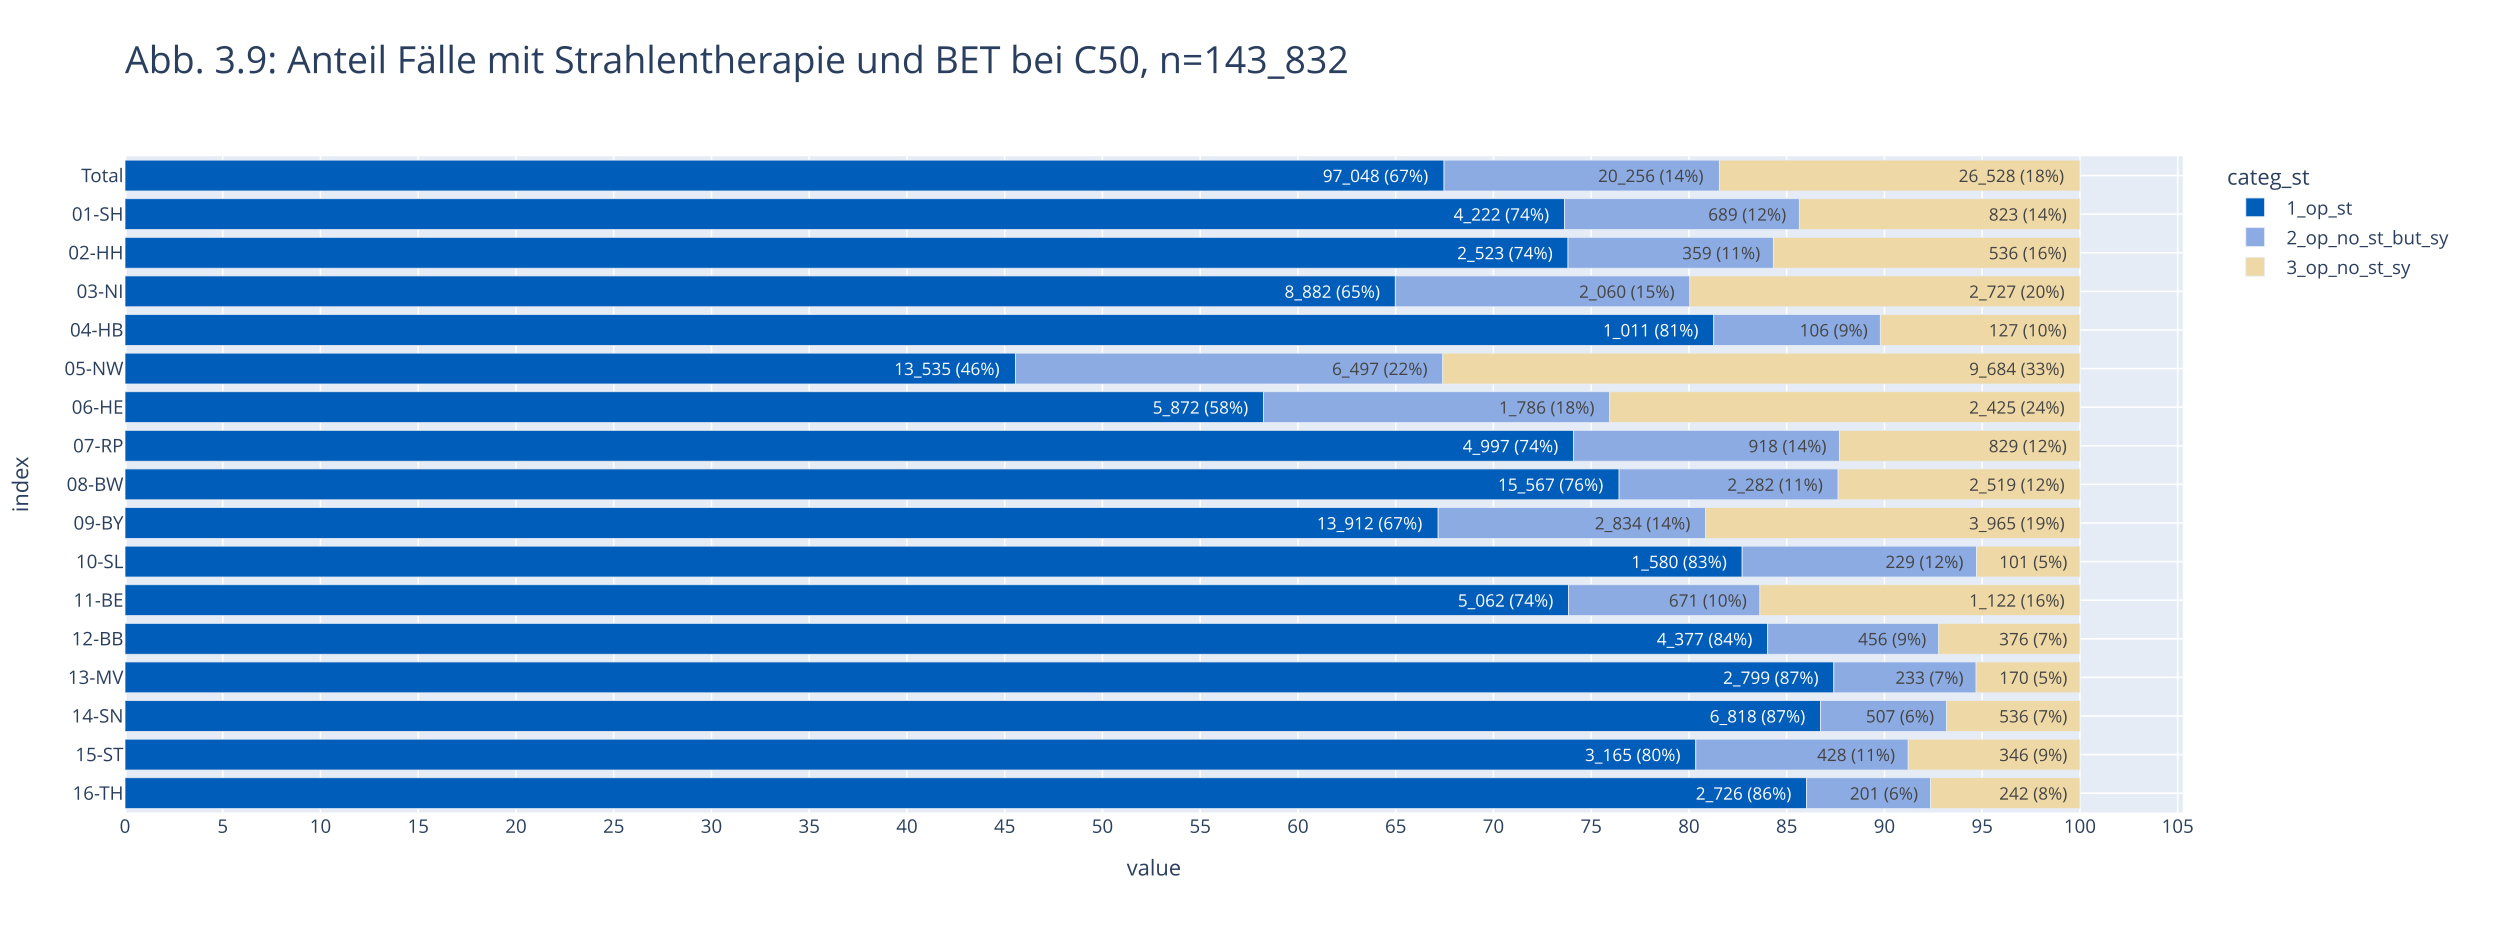
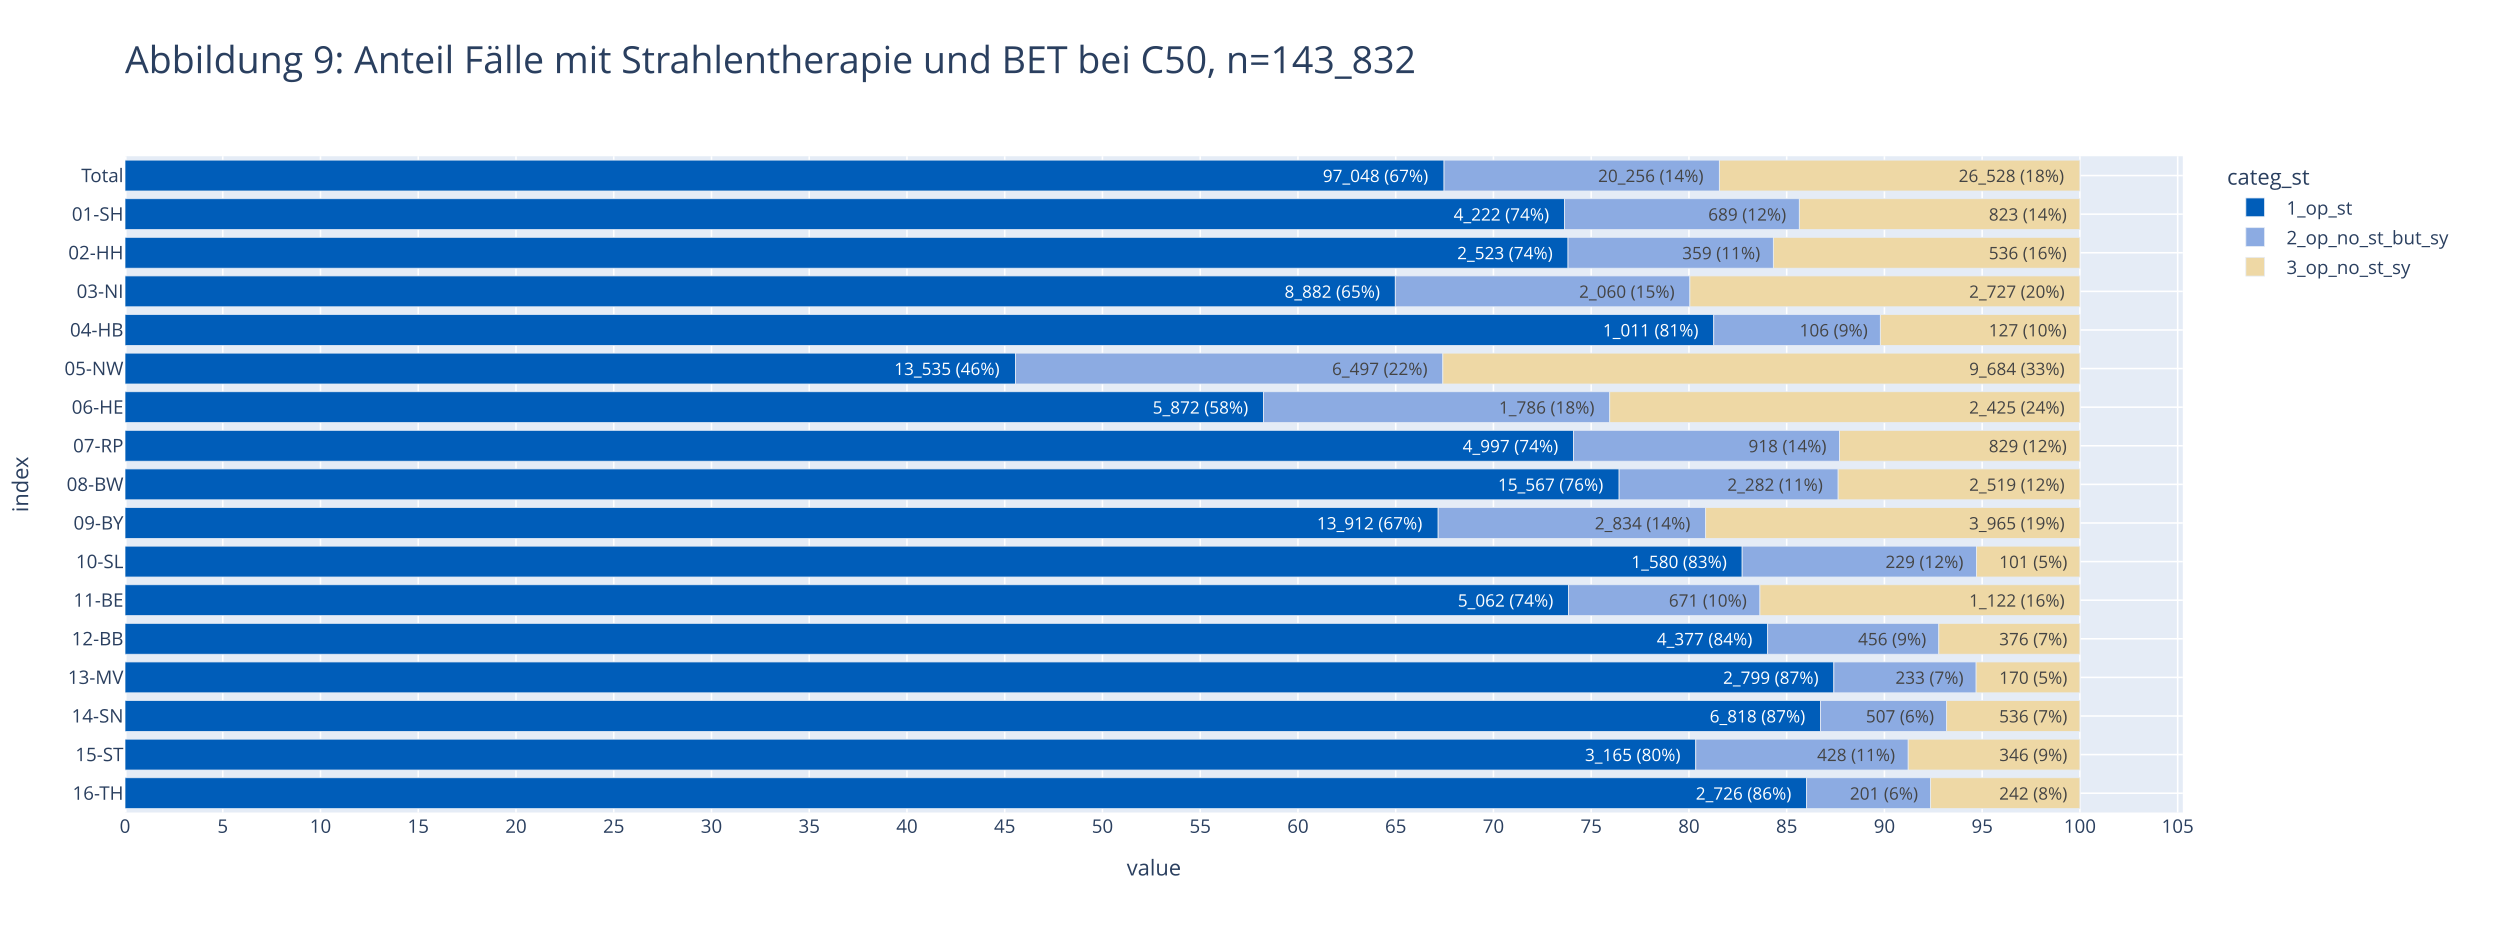
<svg xmlns="http://www.w3.org/2000/svg" class="main-svg" width="1600" height="600" style="" viewBox="0 0 1600 600">
  <rect x="0" y="0" width="1600" height="600" style="fill: rgb(255, 255, 255); fill-opacity: 1;" />
-   <defs id="defs-c62d1b">
+   <defs id="defs-3f557f">
    <g class="clips">
-       <clipPath id="clipc62d1bxyplot" class="plotclip">
+       <clipPath id="clip3f557fxyplot" class="plotclip">
        <rect width="1317" height="420" />
      </clipPath>
-       <clipPath class="axesclip" id="clipc62d1bx">
+       <clipPath class="axesclip" id="clip3f557fx">
        <rect x="80" y="0" width="1317" height="600" />
      </clipPath>
-       <clipPath class="axesclip" id="clipc62d1by">
+       <clipPath class="axesclip" id="clip3f557fy">
        <rect x="0" y="100" width="1600" height="420" />
      </clipPath>
-       <clipPath class="axesclip" id="clipc62d1bxy">
+       <clipPath class="axesclip" id="clip3f557fxy">
        <rect x="80" y="100" width="1317" height="420" />
      </clipPath>
    </g>
    <g class="gradients" />
    <g class="patterns" />
  </defs>
  <g class="bglayer">
    <rect class="bg" x="80" y="100" width="1317" height="420" style="fill: rgb(229, 236, 246); fill-opacity: 1; stroke-width: 0;" />
  </g>
  <g class="layer-below">
    <g class="imagelayer" />
    <g class="shapelayer" />
  </g>
  <g class="cartesianlayer">
    <g class="subplot xy">
      <g class="layer-subplot">
        <g class="shapelayer" />
        <g class="imagelayer" />
      </g>
      <g class="minor-gridlayer">
        <g class="x" />
        <g class="y" />
      </g>
      <g class="gridlayer">
        <g class="x">
          <path class="xgrid crisp" transform="translate(142.56,0)" d="M0,100v420" style="stroke: rgb(255, 255, 255); stroke-opacity: 1; stroke-width: 1px;" />
          <path class="xgrid crisp" transform="translate(205.11,0)" d="M0,100v420" style="stroke: rgb(255, 255, 255); stroke-opacity: 1; stroke-width: 1px;" />
          <path class="xgrid crisp" transform="translate(267.67,0)" d="M0,100v420" style="stroke: rgb(255, 255, 255); stroke-opacity: 1; stroke-width: 1px;" />
          <path class="xgrid crisp" transform="translate(330.23,0)" d="M0,100v420" style="stroke: rgb(255, 255, 255); stroke-opacity: 1; stroke-width: 1px;" />
          <path class="xgrid crisp" transform="translate(392.79,0)" d="M0,100v420" style="stroke: rgb(255, 255, 255); stroke-opacity: 1; stroke-width: 1px;" />
          <path class="xgrid crisp" transform="translate(455.34,0)" d="M0,100v420" style="stroke: rgb(255, 255, 255); stroke-opacity: 1; stroke-width: 1px;" />
          <path class="xgrid crisp" transform="translate(517.9,0)" d="M0,100v420" style="stroke: rgb(255, 255, 255); stroke-opacity: 1; stroke-width: 1px;" />
          <path class="xgrid crisp" transform="translate(580.46,0)" d="M0,100v420" style="stroke: rgb(255, 255, 255); stroke-opacity: 1; stroke-width: 1px;" />
          <path class="xgrid crisp" transform="translate(643.02,0)" d="M0,100v420" style="stroke: rgb(255, 255, 255); stroke-opacity: 1; stroke-width: 1px;" />
          <path class="xgrid crisp" transform="translate(705.57,0)" d="M0,100v420" style="stroke: rgb(255, 255, 255); stroke-opacity: 1; stroke-width: 1px;" />
          <path class="xgrid crisp" transform="translate(768.13,0)" d="M0,100v420" style="stroke: rgb(255, 255, 255); stroke-opacity: 1; stroke-width: 1px;" />
          <path class="xgrid crisp" transform="translate(830.69,0)" d="M0,100v420" style="stroke: rgb(255, 255, 255); stroke-opacity: 1; stroke-width: 1px;" />
          <path class="xgrid crisp" transform="translate(893.25,0)" d="M0,100v420" style="stroke: rgb(255, 255, 255); stroke-opacity: 1; stroke-width: 1px;" />
          <path class="xgrid crisp" transform="translate(955.8,0)" d="M0,100v420" style="stroke: rgb(255, 255, 255); stroke-opacity: 1; stroke-width: 1px;" />
          <path class="xgrid crisp" transform="translate(1018.36,0)" d="M0,100v420" style="stroke: rgb(255, 255, 255); stroke-opacity: 1; stroke-width: 1px;" />
          <path class="xgrid crisp" transform="translate(1080.92,0)" d="M0,100v420" style="stroke: rgb(255, 255, 255); stroke-opacity: 1; stroke-width: 1px;" />
          <path class="xgrid crisp" transform="translate(1143.48,0)" d="M0,100v420" style="stroke: rgb(255, 255, 255); stroke-opacity: 1; stroke-width: 1px;" />
          <path class="xgrid crisp" transform="translate(1206.03,0)" d="M0,100v420" style="stroke: rgb(255, 255, 255); stroke-opacity: 1; stroke-width: 1px;" />
          <path class="xgrid crisp" transform="translate(1268.59,0)" d="M0,100v420" style="stroke: rgb(255, 255, 255); stroke-opacity: 1; stroke-width: 1px;" />
          <path class="xgrid crisp" transform="translate(1331.15,0)" d="M0,100v420" style="stroke: rgb(255, 255, 255); stroke-opacity: 1; stroke-width: 1px;" />
          <path class="xgrid crisp" transform="translate(1393.71,0)" d="M0,100v420" style="stroke: rgb(255, 255, 255); stroke-opacity: 1; stroke-width: 1px;" />
        </g>
        <g class="y">
          <path class="ygrid crisp" transform="translate(0,507.65)" d="M80,0h1317" style="stroke: rgb(255, 255, 255); stroke-opacity: 1; stroke-width: 1px;" />
          <path class="ygrid crisp" transform="translate(0,482.94)" d="M80,0h1317" style="stroke: rgb(255, 255, 255); stroke-opacity: 1; stroke-width: 1px;" />
          <path class="ygrid crisp" transform="translate(0,458.24)" d="M80,0h1317" style="stroke: rgb(255, 255, 255); stroke-opacity: 1; stroke-width: 1px;" />
          <path class="ygrid crisp" transform="translate(0,433.53)" d="M80,0h1317" style="stroke: rgb(255, 255, 255); stroke-opacity: 1; stroke-width: 1px;" />
          <path class="ygrid crisp" transform="translate(0,408.82)" d="M80,0h1317" style="stroke: rgb(255, 255, 255); stroke-opacity: 1; stroke-width: 1px;" />
          <path class="ygrid crisp" transform="translate(0,384.12)" d="M80,0h1317" style="stroke: rgb(255, 255, 255); stroke-opacity: 1; stroke-width: 1px;" />
          <path class="ygrid crisp" transform="translate(0,359.41)" d="M80,0h1317" style="stroke: rgb(255, 255, 255); stroke-opacity: 1; stroke-width: 1px;" />
          <path class="ygrid crisp" transform="translate(0,334.71)" d="M80,0h1317" style="stroke: rgb(255, 255, 255); stroke-opacity: 1; stroke-width: 1px;" />
          <path class="ygrid crisp" transform="translate(0,310)" d="M80,0h1317" style="stroke: rgb(255, 255, 255); stroke-opacity: 1; stroke-width: 1px;" />
          <path class="ygrid crisp" transform="translate(0,285.29)" d="M80,0h1317" style="stroke: rgb(255, 255, 255); stroke-opacity: 1; stroke-width: 1px;" />
          <path class="ygrid crisp" transform="translate(0,260.59)" d="M80,0h1317" style="stroke: rgb(255, 255, 255); stroke-opacity: 1; stroke-width: 1px;" />
          <path class="ygrid crisp" transform="translate(0,235.88)" d="M80,0h1317" style="stroke: rgb(255, 255, 255); stroke-opacity: 1; stroke-width: 1px;" />
          <path class="ygrid crisp" transform="translate(0,211.18)" d="M80,0h1317" style="stroke: rgb(255, 255, 255); stroke-opacity: 1; stroke-width: 1px;" />
          <path class="ygrid crisp" transform="translate(0,186.47)" d="M80,0h1317" style="stroke: rgb(255, 255, 255); stroke-opacity: 1; stroke-width: 1px;" />
          <path class="ygrid crisp" transform="translate(0,161.76)" d="M80,0h1317" style="stroke: rgb(255, 255, 255); stroke-opacity: 1; stroke-width: 1px;" />
          <path class="ygrid crisp" transform="translate(0,137.06)" d="M80,0h1317" style="stroke: rgb(255, 255, 255); stroke-opacity: 1; stroke-width: 1px;" />
          <path class="ygrid crisp" transform="translate(0,112.35)" d="M80,0h1317" style="stroke: rgb(255, 255, 255); stroke-opacity: 1; stroke-width: 1px;" />
        </g>
      </g>
      <g class="zerolinelayer">
        <path class="xzl zl crisp" transform="translate(80,0)" d="M0,100v420" style="stroke: rgb(255, 255, 255); stroke-opacity: 1; stroke-width: 2px;" />
      </g>
      <g class="layer-between">
        <g class="shapelayer" />
        <g class="imagelayer" />
      </g>
      <path class="xlines-below" />
      <path class="ylines-below" />
      <g class="overlines-below" />
      <g class="xaxislayer-below" />
      <g class="yaxislayer-below" />
      <g class="overaxes-below" />
      <g class="overplot">
-         <g class="xy" transform="translate(80,100)" clip-path="url(#clipc62d1bxyplot)">
+         <g class="xy" transform="translate(80,100)" clip-path="url(#clip3f557fxyplot)">
          <g class="barlayer mlayer">
            <g class="trace bars" style="opacity: 1;">
              <g class="points">
                <g class="point">
                  <path d="M0,22.24V2.47H844.19V22.24Z" style="vector-effect: none; opacity: 1; stroke-width: 0.5px; fill: rgb(0, 93, 185); fill-opacity: 1; stroke: rgb(229, 236, 246); stroke-opacity: 1;" />
                  <text class="bartext bartext-inside" text-anchor="middle" data-notex="1" x="0" y="0" style="font-family: 'Open Sans', verdana, arial, sans-serif; font-size: 12px; fill: rgb(255, 255, 255); fill-opacity: 1; white-space: pre;" transform="translate(800.3103,16.486)scale(0.918)">97_048 (67%)</text>
                </g>
                <g class="point">
                  <path d="M0,46.94V27.18H921.23V46.94Z" style="vector-effect: none; opacity: 1; stroke-width: 0.5px; fill: rgb(0, 93, 185); fill-opacity: 1; stroke: rgb(229, 236, 246); stroke-opacity: 1;" />
                  <text class="bartext bartext-inside" text-anchor="middle" data-notex="1" x="0" y="0" style="font-family: 'Open Sans', verdana, arial, sans-serif; font-size: 12px; fill: rgb(255, 255, 255); fill-opacity: 1; white-space: pre;" transform="translate(880.8773,41.188)scale(0.9173333)">4_222 (74%)</text>
                </g>
                <g class="point">
                  <path d="M0,71.65V51.88H923.54V71.65Z" style="vector-effect: none; opacity: 1; stroke-width: 0.5px; fill: rgb(0, 93, 185); fill-opacity: 1; stroke: rgb(229, 236, 246); stroke-opacity: 1;" />
                  <text class="bartext bartext-inside" text-anchor="middle" data-notex="1" x="0" y="0" style="font-family: 'Open Sans', verdana, arial, sans-serif; font-size: 12px; fill: rgb(255, 255, 255); fill-opacity: 1; white-space: pre;" transform="translate(883.1602,65.896)scale(0.918)">2_523 (74%)</text>
                </g>
                <g class="point">
                  <path d="M0,96.35V76.59H812.99V96.35Z" style="vector-effect: none; opacity: 1; stroke-width: 0.5px; fill: rgb(0, 93, 185); fill-opacity: 1; stroke: rgb(229, 236, 246); stroke-opacity: 1;" />
                  <text class="bartext bartext-inside" text-anchor="middle" data-notex="1" x="0" y="0" style="font-family: 'Open Sans', verdana, arial, sans-serif; font-size: 12px; fill: rgb(255, 255, 255); fill-opacity: 1; white-space: pre;" transform="translate(772.6373,90.598)scale(0.9173333)">8_882 (65%)</text>
                </g>
                <g class="point">
                  <path d="M0,121.06V101.29H1016.81V121.06Z" style="vector-effect: none; opacity: 1; stroke-width: 0.5px; fill: rgb(0, 93, 185); fill-opacity: 1; stroke: rgb(229, 236, 246); stroke-opacity: 1;" />
                  <text class="bartext bartext-inside" text-anchor="middle" data-notex="1" x="0" y="0" style="font-family: 'Open Sans', verdana, arial, sans-serif; font-size: 12px; fill: rgb(255, 255, 255); fill-opacity: 1; white-space: pre;" transform="translate(976.4302,115.306)scale(0.918)">1_011 (81%)</text>
                </g>
                <g class="point">
                  <path d="M0,145.76V126H569.87V145.76Z" style="vector-effect: none; opacity: 1; stroke-width: 0.5px; fill: rgb(0, 93, 185); fill-opacity: 1; stroke: rgb(229, 236, 246); stroke-opacity: 1;" />
                  <text class="bartext bartext-inside" text-anchor="middle" data-notex="1" x="0" y="0" style="font-family: 'Open Sans', verdana, arial, sans-serif; font-size: 12px; fill: rgb(255, 255, 255); fill-opacity: 1; white-space: pre;" transform="translate(526.02,140.008)scale(0.9173333)">13_535 (46%)</text>
                </g>
                <g class="point">
                  <path d="M0,170.47V150.71H728.63V170.47Z" style="vector-effect: none; opacity: 1; stroke-width: 0.5px; fill: rgb(0, 93, 185); fill-opacity: 1; stroke: rgb(229, 236, 246); stroke-opacity: 1;" />
                  <text class="bartext bartext-inside" text-anchor="middle" data-notex="1" x="0" y="0" style="font-family: 'Open Sans', verdana, arial, sans-serif; font-size: 12px; fill: rgb(255, 255, 255); fill-opacity: 1; white-space: pre;" transform="translate(688.2773,164.718)scale(0.9173333)">5_872 (58%)</text>
                </g>
                <g class="point">
                  <path d="M0,195.18V175.41H927.05V195.18Z" style="vector-effect: none; opacity: 1; stroke-width: 0.5px; fill: rgb(0, 93, 185); fill-opacity: 1; stroke: rgb(229, 236, 246); stroke-opacity: 1;" />
                  <text class="bartext bartext-inside" text-anchor="middle" data-notex="1" x="0" y="0" style="font-family: 'Open Sans', verdana, arial, sans-serif; font-size: 12px; fill: rgb(255, 255, 255); fill-opacity: 1; white-space: pre;" transform="translate(886.6702,189.426)scale(0.918)">4_997 (74%)</text>
                </g>
                <g class="point">
                  <path d="M0,219.88V200.12H956.24V219.88Z" style="vector-effect: none; opacity: 1; stroke-width: 0.5px; fill: rgb(0, 93, 185); fill-opacity: 1; stroke: rgb(229, 236, 246); stroke-opacity: 1;" />
                  <text class="bartext bartext-inside" text-anchor="middle" data-notex="1" x="0" y="0" style="font-family: 'Open Sans', verdana, arial, sans-serif; font-size: 12px; fill: rgb(255, 255, 255); fill-opacity: 1; white-space: pre;" transform="translate(912.39,214.128)scale(0.9173333)">15_567 (76%)</text>
                </g>
                <g class="point">
                  <path d="M0,244.59V224.82H840.42V244.59Z" style="vector-effect: none; opacity: 1; stroke-width: 0.5px; fill: rgb(0, 93, 185); fill-opacity: 1; stroke: rgb(229, 236, 246); stroke-opacity: 1;" />
                  <text class="bartext bartext-inside" text-anchor="middle" data-notex="1" x="0" y="0" style="font-family: 'Open Sans', verdana, arial, sans-serif; font-size: 12px; fill: rgb(255, 255, 255); fill-opacity: 1; white-space: pre;" transform="translate(796.5403,238.836)scale(0.918)">13_912 (67%)</text>
                </g>
                <g class="point">
                  <path d="M0,269.29V249.53H1034.98V269.29Z" style="vector-effect: none; opacity: 1; stroke-width: 0.5px; fill: rgb(0, 93, 185); fill-opacity: 1; stroke: rgb(229, 236, 246); stroke-opacity: 1;" />
                  <text class="bartext bartext-inside" text-anchor="middle" data-notex="1" x="0" y="0" style="font-family: 'Open Sans', verdana, arial, sans-serif; font-size: 12px; fill: rgb(255, 255, 255); fill-opacity: 1; white-space: pre;" transform="translate(994.6273,263.538)scale(0.9173333)">1_580 (83%)</text>
                </g>
                <g class="point">
                  <path d="M0,294V274.24H923.9V294Z" style="vector-effect: none; opacity: 1; stroke-width: 0.5px; fill: rgb(0, 93, 185); fill-opacity: 1; stroke: rgb(229, 236, 246); stroke-opacity: 1;" />
                  <text class="bartext bartext-inside" text-anchor="middle" data-notex="1" x="0" y="0" style="font-family: 'Open Sans', verdana, arial, sans-serif; font-size: 12px; fill: rgb(255, 255, 255); fill-opacity: 1; white-space: pre;" transform="translate(883.5473,288.248)scale(0.9173333)">5_062 (74%)</text>
                </g>
                <g class="point">
                  <path d="M0,318.71V298.94H1051.31V318.71Z" style="vector-effect: none; opacity: 1; stroke-width: 0.5px; fill: rgb(0, 93, 185); fill-opacity: 1; stroke: rgb(229, 236, 246); stroke-opacity: 1;" />
                  <text class="bartext bartext-inside" text-anchor="middle" data-notex="1" x="0" y="0" style="font-family: 'Open Sans', verdana, arial, sans-serif; font-size: 12px; fill: rgb(255, 255, 255); fill-opacity: 1; white-space: pre;" transform="translate(1010.93,312.956)scale(0.918)">4_377 (84%)</text>
                </g>
                <g class="point">
                  <path d="M0,343.41V323.65H1093.68V343.41Z" style="vector-effect: none; opacity: 1; stroke-width: 0.5px; fill: rgb(0, 93, 185); fill-opacity: 1; stroke: rgb(229, 236, 246); stroke-opacity: 1;" />
                  <text class="bartext bartext-inside" text-anchor="middle" data-notex="1" x="0" y="0" style="font-family: 'Open Sans', verdana, arial, sans-serif; font-size: 12px; fill: rgb(255, 255, 255); fill-opacity: 1; white-space: pre;" transform="translate(1053.327,337.658)scale(0.9173333)">2_799 (87%)</text>
                </g>
                <g class="point">
                  <path d="M0,368.12V348.35H1085.15V368.12Z" style="vector-effect: none; opacity: 1; stroke-width: 0.5px; fill: rgb(0, 93, 185); fill-opacity: 1; stroke: rgb(229, 236, 246); stroke-opacity: 1;" />
                  <text class="bartext bartext-inside" text-anchor="middle" data-notex="1" x="0" y="0" style="font-family: 'Open Sans', verdana, arial, sans-serif; font-size: 12px; fill: rgb(255, 255, 255); fill-opacity: 1; white-space: pre;" transform="translate(1044.77,362.366)scale(0.918)">6_818 (87%)</text>
                </g>
                <g class="point">
                  <path d="M0,392.82V373.06H1005.3V392.82Z" style="vector-effect: none; opacity: 1; stroke-width: 0.5px; fill: rgb(0, 93, 185); fill-opacity: 1; stroke: rgb(229, 236, 246); stroke-opacity: 1;" />
                  <text class="bartext bartext-inside" text-anchor="middle" data-notex="1" x="0" y="0" style="font-family: 'Open Sans', verdana, arial, sans-serif; font-size: 12px; fill: rgb(255, 255, 255); fill-opacity: 1; white-space: pre;" transform="translate(964.9473,387.068)scale(0.9173333)">3_165 (80%)</text>
                </g>
                <g class="point">
                  <path d="M0,417.53V397.76H1076.25V417.53Z" style="vector-effect: none; opacity: 1; stroke-width: 0.5px; fill: rgb(0, 93, 185); fill-opacity: 1; stroke: rgb(229, 236, 246); stroke-opacity: 1;" />
                  <text class="bartext bartext-inside" text-anchor="middle" data-notex="1" x="0" y="0" style="font-family: 'Open Sans', verdana, arial, sans-serif; font-size: 12px; fill: rgb(255, 255, 255); fill-opacity: 1; white-space: pre;" transform="translate(1035.87,411.776)scale(0.918)">2_726 (86%)</text>
                </g>
              </g>
            </g>
            <g class="trace bars" style="opacity: 1;">
              <g class="points">
                <g class="point">
                  <path d="M844.19,22.24V2.47H1020.39V22.24Z" style="vector-effect: none; opacity: 1; stroke-width: 0.5px; fill: rgb(140, 171, 226); fill-opacity: 1; stroke: rgb(229, 236, 246); stroke-opacity: 1;" />
                  <text class="bartext bartext-inside" text-anchor="middle" data-notex="1" x="0" y="0" style="font-family: 'Open Sans', verdana, arial, sans-serif; font-size: 12px; fill: rgb(68, 68, 68); fill-opacity: 1; white-space: pre;" transform="translate(976.5103,16.486)scale(0.918)">20_256 (14%)</text>
                </g>
                <g class="point">
                  <path d="M921.23,46.94V27.18H1071.57V46.94Z" style="vector-effect: none; opacity: 1; stroke-width: 0.5px; fill: rgb(140, 171, 226); fill-opacity: 1; stroke: rgb(229, 236, 246); stroke-opacity: 1;" />
                  <text class="bartext bartext-inside" text-anchor="middle" data-notex="1" x="0" y="0" style="font-family: 'Open Sans', verdana, arial, sans-serif; font-size: 12px; fill: rgb(68, 68, 68); fill-opacity: 1; white-space: pre;" transform="translate(1038.212,41.188)scale(0.9173333)">689 (12%)</text>
                </g>
                <g class="point">
                  <path d="M923.54,71.65V51.88H1054.95V71.65Z" style="vector-effect: none; opacity: 1; stroke-width: 0.5px; fill: rgb(140, 171, 226); fill-opacity: 1; stroke: rgb(229, 236, 246); stroke-opacity: 1;" />
                  <text class="bartext bartext-inside" text-anchor="middle" data-notex="1" x="0" y="0" style="font-family: 'Open Sans', verdana, arial, sans-serif; font-size: 12px; fill: rgb(68, 68, 68); fill-opacity: 1; white-space: pre;" transform="translate(1021.57,65.896)scale(0.918)">359 (11%)</text>
                </g>
                <g class="point">
                  <path d="M812.99,96.35V76.59H1001.54V96.35Z" style="vector-effect: none; opacity: 1; stroke-width: 0.5px; fill: rgb(140, 171, 226); fill-opacity: 1; stroke: rgb(229, 236, 246); stroke-opacity: 1;" />
                  <text class="bartext bartext-inside" text-anchor="middle" data-notex="1" x="0" y="0" style="font-family: 'Open Sans', verdana, arial, sans-serif; font-size: 12px; fill: rgb(68, 68, 68); fill-opacity: 1; white-space: pre;" transform="translate(961.1873,90.598)scale(0.9173333)">2_060 (15%)</text>
                </g>
                <g class="point">
                  <path d="M1016.81,121.06V101.29H1123.42V121.06Z" style="vector-effect: none; opacity: 1; stroke-width: 0.5px; fill: rgb(140, 171, 226); fill-opacity: 1; stroke: rgb(229, 236, 246); stroke-opacity: 1;" />
                  <text class="bartext bartext-inside" text-anchor="middle" data-notex="1" x="0" y="0" style="font-family: 'Open Sans', verdana, arial, sans-serif; font-size: 12px; fill: rgb(68, 68, 68); fill-opacity: 1; white-space: pre;" transform="translate(1093.547,115.306)scale(0.918)">106 (9%)</text>
                </g>
                <g class="point">
                  <path d="M569.87,145.76V126H843.42V145.76Z" style="vector-effect: none; opacity: 1; stroke-width: 0.5px; fill: rgb(140, 171, 226); fill-opacity: 1; stroke: rgb(229, 236, 246); stroke-opacity: 1;" />
                  <text class="bartext bartext-inside" text-anchor="middle" data-notex="1" x="0" y="0" style="font-family: 'Open Sans', verdana, arial, sans-serif; font-size: 12px; fill: rgb(68, 68, 68); fill-opacity: 1; white-space: pre;" transform="translate(803.0673,140.008)scale(0.9173333)">6_497 (22%)</text>
                </g>
                <g class="point">
                  <path d="M728.63,170.47V150.71H950.24V170.47Z" style="vector-effect: none; opacity: 1; stroke-width: 0.5px; fill: rgb(140, 171, 226); fill-opacity: 1; stroke: rgb(229, 236, 246); stroke-opacity: 1;" />
                  <text class="bartext bartext-inside" text-anchor="middle" data-notex="1" x="0" y="0" style="font-family: 'Open Sans', verdana, arial, sans-serif; font-size: 12px; fill: rgb(68, 68, 68); fill-opacity: 1; white-space: pre;" transform="translate(909.8873,164.718)scale(0.9173333)">1_786 (18%)</text>
                </g>
                <g class="point">
                  <path d="M927.05,195.18V175.41H1097.35V195.18Z" style="vector-effect: none; opacity: 1; stroke-width: 0.5px; fill: rgb(140, 171, 226); fill-opacity: 1; stroke: rgb(229, 236, 246); stroke-opacity: 1;" />
                  <text class="bartext bartext-inside" text-anchor="middle" data-notex="1" x="0" y="0" style="font-family: 'Open Sans', verdana, arial, sans-serif; font-size: 12px; fill: rgb(68, 68, 68); fill-opacity: 1; white-space: pre;" transform="translate(1063.97,189.426)scale(0.918)">918 (14%)</text>
                </g>
                <g class="point">
                  <path d="M956.24,219.88V200.12H1096.41V219.88Z" style="vector-effect: none; opacity: 1; stroke-width: 0.5px; fill: rgb(140, 171, 226); fill-opacity: 1; stroke: rgb(229, 236, 246); stroke-opacity: 1;" />
                  <text class="bartext bartext-inside" text-anchor="middle" data-notex="1" x="0" y="0" style="font-family: 'Open Sans', verdana, arial, sans-serif; font-size: 12px; fill: rgb(68, 68, 68); fill-opacity: 1; white-space: pre;" transform="translate(1056.057,214.128)scale(0.9173333)">2_282 (11%)</text>
                </g>
                <g class="point">
                  <path d="M840.42,244.59V224.82H1011.62V244.59Z" style="vector-effect: none; opacity: 1; stroke-width: 0.5px; fill: rgb(140, 171, 226); fill-opacity: 1; stroke: rgb(229, 236, 246); stroke-opacity: 1;" />
                  <text class="bartext bartext-inside" text-anchor="middle" data-notex="1" x="0" y="0" style="font-family: 'Open Sans', verdana, arial, sans-serif; font-size: 12px; fill: rgb(68, 68, 68); fill-opacity: 1; white-space: pre;" transform="translate(971.2402,238.836)scale(0.918)">2_834 (14%)</text>
                </g>
                <g class="point">
                  <path d="M1034.98,269.29V249.53H1184.99V269.29Z" style="vector-effect: none; opacity: 1; stroke-width: 0.5px; fill: rgb(140, 171, 226); fill-opacity: 1; stroke: rgb(229, 236, 246); stroke-opacity: 1;" />
                  <text class="bartext bartext-inside" text-anchor="middle" data-notex="1" x="0" y="0" style="font-family: 'Open Sans', verdana, arial, sans-serif; font-size: 12px; fill: rgb(68, 68, 68); fill-opacity: 1; white-space: pre;" transform="translate(1151.632,263.538)scale(0.9173333)">229 (12%)</text>
                </g>
                <g class="point">
                  <path d="M923.9,294V274.24H1046.37V294Z" style="vector-effect: none; opacity: 1; stroke-width: 0.5px; fill: rgb(140, 171, 226); fill-opacity: 1; stroke: rgb(229, 236, 246); stroke-opacity: 1;" />
                  <text class="bartext bartext-inside" text-anchor="middle" data-notex="1" x="0" y="0" style="font-family: 'Open Sans', verdana, arial, sans-serif; font-size: 12px; fill: rgb(68, 68, 68); fill-opacity: 1; white-space: pre;" transform="translate(1013.012,288.248)scale(0.9173333)">671 (10%)</text>
                </g>
                <g class="point">
                  <path d="M1051.31,318.71V298.94H1160.84V318.71Z" style="vector-effect: none; opacity: 1; stroke-width: 0.5px; fill: rgb(140, 171, 226); fill-opacity: 1; stroke: rgb(229, 236, 246); stroke-opacity: 1;" />
                  <text class="bartext bartext-inside" text-anchor="middle" data-notex="1" x="0" y="0" style="font-family: 'Open Sans', verdana, arial, sans-serif; font-size: 12px; fill: rgb(68, 68, 68); fill-opacity: 1; white-space: pre;" transform="translate(1130.967,312.956)scale(0.918)">456 (9%)</text>
                </g>
                <g class="point">
                  <path d="M1093.68,343.41V323.65H1184.72V343.41Z" style="vector-effect: none; opacity: 1; stroke-width: 0.5px; fill: rgb(140, 171, 226); fill-opacity: 1; stroke: rgb(229, 236, 246); stroke-opacity: 1;" />
                  <text class="bartext bartext-inside" text-anchor="middle" data-notex="1" x="0" y="0" style="font-family: 'Open Sans', verdana, arial, sans-serif; font-size: 12px; fill: rgb(68, 68, 68); fill-opacity: 1; white-space: pre;" transform="translate(1154.866,337.658)scale(0.9173333)">233 (7%)</text>
                </g>
                <g class="point">
                  <path d="M1085.15,368.12V348.35H1165.84V368.12Z" style="vector-effect: none; opacity: 1; stroke-width: 0.5px; fill: rgb(140, 171, 226); fill-opacity: 1; stroke: rgb(229, 236, 246); stroke-opacity: 1;" />
                  <text class="bartext bartext-inside" text-anchor="middle" data-notex="1" x="0" y="0" style="font-family: 'Open Sans', verdana, arial, sans-serif; font-size: 12px; fill: rgb(68, 68, 68); fill-opacity: 1; white-space: pre;" transform="translate(1135.967,362.366)scale(0.918)">507 (6%)</text>
                </g>
                <g class="point">
                  <path d="M1005.3,392.82V373.06H1141.25V392.82Z" style="vector-effect: none; opacity: 1; stroke-width: 0.5px; fill: rgb(140, 171, 226); fill-opacity: 1; stroke: rgb(229, 236, 246); stroke-opacity: 1;" />
                  <text class="bartext bartext-inside" text-anchor="middle" data-notex="1" x="0" y="0" style="font-family: 'Open Sans', verdana, arial, sans-serif; font-size: 12px; fill: rgb(68, 68, 68); fill-opacity: 1; white-space: pre;" transform="translate(1107.892,387.068)scale(0.9173333)">428 (11%)</text>
                </g>
                <g class="point">
                  <path d="M1076.25,417.53V397.76H1155.61V417.53Z" style="vector-effect: none; opacity: 1; stroke-width: 0.5px; fill: rgb(140, 171, 226); fill-opacity: 1; stroke: rgb(229, 236, 246); stroke-opacity: 1;" />
                  <text class="bartext bartext-inside" text-anchor="middle" data-notex="1" x="0" y="0" style="font-family: 'Open Sans', verdana, arial, sans-serif; font-size: 12px; fill: rgb(68, 68, 68); fill-opacity: 1; white-space: pre;" transform="translate(1125.737,411.776)scale(0.918)">201 (6%)</text>
                </g>
              </g>
            </g>
            <g class="trace bars" style="opacity: 1;">
              <g class="points">
                <g class="point">
                  <path d="M1020.39,22.24V2.47H1251.15V22.24Z" style="vector-effect: none; opacity: 1; stroke-width: 0.5px; fill: rgb(238, 216, 165); fill-opacity: 1; stroke: rgb(229, 236, 246); stroke-opacity: 1;" />
                  <text class="bartext bartext-inside" text-anchor="middle" data-notex="1" x="0" y="0" style="font-family: 'Open Sans', verdana, arial, sans-serif; font-size: 12px; fill: rgb(68, 68, 68); fill-opacity: 1; white-space: pre;" transform="translate(1207.27,16.486)scale(0.918)">26_528 (18%)</text>
                </g>
                <g class="point">
                  <path d="M1071.57,46.94V27.18H1251.15V46.94Z" style="vector-effect: none; opacity: 1; stroke-width: 0.5px; fill: rgb(238, 216, 165); fill-opacity: 1; stroke: rgb(229, 236, 246); stroke-opacity: 1;" />
                  <text class="bartext bartext-inside" text-anchor="middle" data-notex="1" x="0" y="0" style="font-family: 'Open Sans', verdana, arial, sans-serif; font-size: 12px; fill: rgb(68, 68, 68); fill-opacity: 1; white-space: pre;" transform="translate(1217.792,41.188)scale(0.9173333)">823 (14%)</text>
                </g>
                <g class="point">
                  <path d="M1054.95,71.65V51.88H1251.15V71.65Z" style="vector-effect: none; opacity: 1; stroke-width: 0.5px; fill: rgb(238, 216, 165); fill-opacity: 1; stroke: rgb(229, 236, 246); stroke-opacity: 1;" />
                  <text class="bartext bartext-inside" text-anchor="middle" data-notex="1" x="0" y="0" style="font-family: 'Open Sans', verdana, arial, sans-serif; font-size: 12px; fill: rgb(68, 68, 68); fill-opacity: 1; white-space: pre;" transform="translate(1217.77,65.896)scale(0.918)">536 (16%)</text>
                </g>
                <g class="point">
                  <path d="M1001.54,96.35V76.59H1251.15V96.35Z" style="vector-effect: none; opacity: 1; stroke-width: 0.5px; fill: rgb(238, 216, 165); fill-opacity: 1; stroke: rgb(229, 236, 246); stroke-opacity: 1;" />
                  <text class="bartext bartext-inside" text-anchor="middle" data-notex="1" x="0" y="0" style="font-family: 'Open Sans', verdana, arial, sans-serif; font-size: 12px; fill: rgb(68, 68, 68); fill-opacity: 1; white-space: pre;" transform="translate(1210.797,90.598)scale(0.9173333)">2_727 (20%)</text>
                </g>
                <g class="point">
                  <path d="M1123.42,121.06V101.29H1251.15V121.06Z" style="vector-effect: none; opacity: 1; stroke-width: 0.5px; fill: rgb(238, 216, 165); fill-opacity: 1; stroke: rgb(229, 236, 246); stroke-opacity: 1;" />
                  <text class="bartext bartext-inside" text-anchor="middle" data-notex="1" x="0" y="0" style="font-family: 'Open Sans', verdana, arial, sans-serif; font-size: 12px; fill: rgb(68, 68, 68); fill-opacity: 1; white-space: pre;" transform="translate(1217.77,115.306)scale(0.918)">127 (10%)</text>
                </g>
                <g class="point">
                  <path d="M843.42,145.76V126H1251.15V145.76Z" style="vector-effect: none; opacity: 1; stroke-width: 0.5px; fill: rgb(238, 216, 165); fill-opacity: 1; stroke: rgb(229, 236, 246); stroke-opacity: 1;" />
                  <text class="bartext bartext-inside" text-anchor="middle" data-notex="1" x="0" y="0" style="font-family: 'Open Sans', verdana, arial, sans-serif; font-size: 12px; fill: rgb(68, 68, 68); fill-opacity: 1; white-space: pre;" transform="translate(1210.797,140.008)scale(0.9173333)">9_684 (33%)</text>
                </g>
                <g class="point">
                  <path d="M950.24,170.47V150.71H1251.15V170.47Z" style="vector-effect: none; opacity: 1; stroke-width: 0.5px; fill: rgb(238, 216, 165); fill-opacity: 1; stroke: rgb(229, 236, 246); stroke-opacity: 1;" />
                  <text class="bartext bartext-inside" text-anchor="middle" data-notex="1" x="0" y="0" style="font-family: 'Open Sans', verdana, arial, sans-serif; font-size: 12px; fill: rgb(68, 68, 68); fill-opacity: 1; white-space: pre;" transform="translate(1210.797,164.718)scale(0.9173333)">2_425 (24%)</text>
                </g>
                <g class="point">
                  <path d="M1097.35,195.18V175.41H1251.15V195.18Z" style="vector-effect: none; opacity: 1; stroke-width: 0.5px; fill: rgb(238, 216, 165); fill-opacity: 1; stroke: rgb(229, 236, 246); stroke-opacity: 1;" />
                  <text class="bartext bartext-inside" text-anchor="middle" data-notex="1" x="0" y="0" style="font-family: 'Open Sans', verdana, arial, sans-serif; font-size: 12px; fill: rgb(68, 68, 68); fill-opacity: 1; white-space: pre;" transform="translate(1217.77,189.426)scale(0.918)">829 (12%)</text>
                </g>
                <g class="point">
                  <path d="M1096.41,219.88V200.12H1251.15V219.88Z" style="vector-effect: none; opacity: 1; stroke-width: 0.5px; fill: rgb(238, 216, 165); fill-opacity: 1; stroke: rgb(229, 236, 246); stroke-opacity: 1;" />
                  <text class="bartext bartext-inside" text-anchor="middle" data-notex="1" x="0" y="0" style="font-family: 'Open Sans', verdana, arial, sans-serif; font-size: 12px; fill: rgb(68, 68, 68); fill-opacity: 1; white-space: pre;" transform="translate(1210.797,214.128)scale(0.9173333)">2_519 (12%)</text>
                </g>
                <g class="point">
                  <path d="M1011.62,244.59V224.82H1251.15V244.59Z" style="vector-effect: none; opacity: 1; stroke-width: 0.5px; fill: rgb(238, 216, 165); fill-opacity: 1; stroke: rgb(229, 236, 246); stroke-opacity: 1;" />
                  <text class="bartext bartext-inside" text-anchor="middle" data-notex="1" x="0" y="0" style="font-family: 'Open Sans', verdana, arial, sans-serif; font-size: 12px; fill: rgb(68, 68, 68); fill-opacity: 1; white-space: pre;" transform="translate(1210.77,238.836)scale(0.918)">3_965 (19%)</text>
                </g>
                <g class="point">
                  <path d="M1184.99,269.29V249.53H1251.15V269.29Z" style="vector-effect: none; opacity: 1; stroke-width: 0.5px; fill: rgb(238, 216, 165); fill-opacity: 1; stroke: rgb(229, 236, 246); stroke-opacity: 1;" />
                  <text class="bartext bartext-inside" text-anchor="middle" data-notex="1" x="0" y="0" style="font-family: 'Open Sans', verdana, arial, sans-serif; font-size: 12px; fill: rgb(68, 68, 68); fill-opacity: 1; white-space: pre;" transform="translate(1221.297,263.538)scale(0.9173333)">101 (5%)</text>
                </g>
                <g class="point">
                  <path d="M1046.37,294V274.24H1251.15V294Z" style="vector-effect: none; opacity: 1; stroke-width: 0.5px; fill: rgb(238, 216, 165); fill-opacity: 1; stroke: rgb(229, 236, 246); stroke-opacity: 1;" />
                  <text class="bartext bartext-inside" text-anchor="middle" data-notex="1" x="0" y="0" style="font-family: 'Open Sans', verdana, arial, sans-serif; font-size: 12px; fill: rgb(68, 68, 68); fill-opacity: 1; white-space: pre;" transform="translate(1210.797,288.248)scale(0.9173333)">1_122 (16%)</text>
                </g>
                <g class="point">
                  <path d="M1160.84,318.71V298.94H1251.15V318.71Z" style="vector-effect: none; opacity: 1; stroke-width: 0.5px; fill: rgb(238, 216, 165); fill-opacity: 1; stroke: rgb(229, 236, 246); stroke-opacity: 1;" />
                  <text class="bartext bartext-inside" text-anchor="middle" data-notex="1" x="0" y="0" style="font-family: 'Open Sans', verdana, arial, sans-serif; font-size: 12px; fill: rgb(68, 68, 68); fill-opacity: 1; white-space: pre;" transform="translate(1221.277,312.956)scale(0.918)">376 (7%)</text>
                </g>
                <g class="point">
                  <path d="M1184.72,343.41V323.65H1251.15V343.41Z" style="vector-effect: none; opacity: 1; stroke-width: 0.5px; fill: rgb(238, 216, 165); fill-opacity: 1; stroke: rgb(229, 236, 246); stroke-opacity: 1;" />
                  <text class="bartext bartext-inside" text-anchor="middle" data-notex="1" x="0" y="0" style="font-family: 'Open Sans', verdana, arial, sans-serif; font-size: 12px; fill: rgb(68, 68, 68); fill-opacity: 1; white-space: pre;" transform="translate(1221.296,337.658)scale(0.9173333)">170 (5%)</text>
                </g>
                <g class="point">
                  <path d="M1165.84,368.12V348.35H1251.15V368.12Z" style="vector-effect: none; opacity: 1; stroke-width: 0.5px; fill: rgb(238, 216, 165); fill-opacity: 1; stroke: rgb(229, 236, 246); stroke-opacity: 1;" />
                  <text class="bartext bartext-inside" text-anchor="middle" data-notex="1" x="0" y="0" style="font-family: 'Open Sans', verdana, arial, sans-serif; font-size: 12px; fill: rgb(68, 68, 68); fill-opacity: 1; white-space: pre;" transform="translate(1221.277,362.366)scale(0.918)">536 (7%)</text>
                </g>
                <g class="point">
                  <path d="M1141.25,392.82V373.06H1251.15V392.82Z" style="vector-effect: none; opacity: 1; stroke-width: 0.5px; fill: rgb(238, 216, 165); fill-opacity: 1; stroke: rgb(229, 236, 246); stroke-opacity: 1;" />
                  <text class="bartext bartext-inside" text-anchor="middle" data-notex="1" x="0" y="0" style="font-family: 'Open Sans', verdana, arial, sans-serif; font-size: 12px; fill: rgb(68, 68, 68); fill-opacity: 1; white-space: pre;" transform="translate(1221.297,387.068)scale(0.9173333)">346 (9%)</text>
                </g>
                <g class="point">
                  <path d="M1155.61,417.53V397.76H1251.15V417.53Z" style="vector-effect: none; opacity: 1; stroke-width: 0.5px; fill: rgb(238, 216, 165); fill-opacity: 1; stroke: rgb(229, 236, 246); stroke-opacity: 1;" />
                  <text class="bartext bartext-inside" text-anchor="middle" data-notex="1" x="0" y="0" style="font-family: 'Open Sans', verdana, arial, sans-serif; font-size: 12px; fill: rgb(68, 68, 68); fill-opacity: 1; white-space: pre;" transform="translate(1221.277,411.776)scale(0.918)">242 (8%)</text>
                </g>
              </g>
            </g>
          </g>
        </g>
      </g>
      <g class="zerolinelayer-above" />
      <path class="xlines-above crisp" d="M0,0" style="fill: none;" />
      <path class="ylines-above crisp" d="M0,0" style="fill: none;" />
      <g class="overlines-above" />
      <g class="xaxislayer-above">
        <g class="xtick">
          <text text-anchor="middle" x="0" y="533" transform="translate(80,0)" style="font-family: 'Open Sans', verdana, arial, sans-serif; font-size: 12px; fill: rgb(42, 63, 95); fill-opacity: 1; white-space: pre;">0</text>
        </g>
        <g class="xtick">
          <text text-anchor="middle" x="0" y="533" style="font-family: 'Open Sans', verdana, arial, sans-serif; font-size: 12px; fill: rgb(42, 63, 95); fill-opacity: 1; white-space: pre;" transform="translate(142.56,0)">5</text>
        </g>
        <g class="xtick">
          <text text-anchor="middle" x="0" y="533" style="font-family: 'Open Sans', verdana, arial, sans-serif; font-size: 12px; fill: rgb(42, 63, 95); fill-opacity: 1; white-space: pre;" transform="translate(205.11,0)">10</text>
        </g>
        <g class="xtick">
          <text text-anchor="middle" x="0" y="533" style="font-family: 'Open Sans', verdana, arial, sans-serif; font-size: 12px; fill: rgb(42, 63, 95); fill-opacity: 1; white-space: pre;" transform="translate(267.67,0)">15</text>
        </g>
        <g class="xtick">
          <text text-anchor="middle" x="0" y="533" style="font-family: 'Open Sans', verdana, arial, sans-serif; font-size: 12px; fill: rgb(42, 63, 95); fill-opacity: 1; white-space: pre;" transform="translate(330.23,0)">20</text>
        </g>
        <g class="xtick">
          <text text-anchor="middle" x="0" y="533" style="font-family: 'Open Sans', verdana, arial, sans-serif; font-size: 12px; fill: rgb(42, 63, 95); fill-opacity: 1; white-space: pre;" transform="translate(392.79,0)">25</text>
        </g>
        <g class="xtick">
          <text text-anchor="middle" x="0" y="533" style="font-family: 'Open Sans', verdana, arial, sans-serif; font-size: 12px; fill: rgb(42, 63, 95); fill-opacity: 1; white-space: pre;" transform="translate(455.34,0)">30</text>
        </g>
        <g class="xtick">
          <text text-anchor="middle" x="0" y="533" style="font-family: 'Open Sans', verdana, arial, sans-serif; font-size: 12px; fill: rgb(42, 63, 95); fill-opacity: 1; white-space: pre;" transform="translate(517.9,0)">35</text>
        </g>
        <g class="xtick">
          <text text-anchor="middle" x="0" y="533" style="font-family: 'Open Sans', verdana, arial, sans-serif; font-size: 12px; fill: rgb(42, 63, 95); fill-opacity: 1; white-space: pre;" transform="translate(580.46,0)">40</text>
        </g>
        <g class="xtick">
          <text text-anchor="middle" x="0" y="533" style="font-family: 'Open Sans', verdana, arial, sans-serif; font-size: 12px; fill: rgb(42, 63, 95); fill-opacity: 1; white-space: pre;" transform="translate(643.02,0)">45</text>
        </g>
        <g class="xtick">
          <text text-anchor="middle" x="0" y="533" style="font-family: 'Open Sans', verdana, arial, sans-serif; font-size: 12px; fill: rgb(42, 63, 95); fill-opacity: 1; white-space: pre;" transform="translate(705.57,0)">50</text>
        </g>
        <g class="xtick">
          <text text-anchor="middle" x="0" y="533" style="font-family: 'Open Sans', verdana, arial, sans-serif; font-size: 12px; fill: rgb(42, 63, 95); fill-opacity: 1; white-space: pre;" transform="translate(768.13,0)">55</text>
        </g>
        <g class="xtick">
          <text text-anchor="middle" x="0" y="533" style="font-family: 'Open Sans', verdana, arial, sans-serif; font-size: 12px; fill: rgb(42, 63, 95); fill-opacity: 1; white-space: pre;" transform="translate(830.69,0)">60</text>
        </g>
        <g class="xtick">
          <text text-anchor="middle" x="0" y="533" style="font-family: 'Open Sans', verdana, arial, sans-serif; font-size: 12px; fill: rgb(42, 63, 95); fill-opacity: 1; white-space: pre;" transform="translate(893.25,0)">65</text>
        </g>
        <g class="xtick">
          <text text-anchor="middle" x="0" y="533" style="font-family: 'Open Sans', verdana, arial, sans-serif; font-size: 12px; fill: rgb(42, 63, 95); fill-opacity: 1; white-space: pre;" transform="translate(955.8,0)">70</text>
        </g>
        <g class="xtick">
          <text text-anchor="middle" x="0" y="533" style="font-family: 'Open Sans', verdana, arial, sans-serif; font-size: 12px; fill: rgb(42, 63, 95); fill-opacity: 1; white-space: pre;" transform="translate(1018.36,0)">75</text>
        </g>
        <g class="xtick">
          <text text-anchor="middle" x="0" y="533" style="font-family: 'Open Sans', verdana, arial, sans-serif; font-size: 12px; fill: rgb(42, 63, 95); fill-opacity: 1; white-space: pre;" transform="translate(1080.92,0)">80</text>
        </g>
        <g class="xtick">
          <text text-anchor="middle" x="0" y="533" style="font-family: 'Open Sans', verdana, arial, sans-serif; font-size: 12px; fill: rgb(42, 63, 95); fill-opacity: 1; white-space: pre;" transform="translate(1143.48,0)">85</text>
        </g>
        <g class="xtick">
          <text text-anchor="middle" x="0" y="533" style="font-family: 'Open Sans', verdana, arial, sans-serif; font-size: 12px; fill: rgb(42, 63, 95); fill-opacity: 1; white-space: pre;" transform="translate(1206.03,0)">90</text>
        </g>
        <g class="xtick">
          <text text-anchor="middle" x="0" y="533" style="font-family: 'Open Sans', verdana, arial, sans-serif; font-size: 12px; fill: rgb(42, 63, 95); fill-opacity: 1; white-space: pre;" transform="translate(1268.59,0)">95</text>
        </g>
        <g class="xtick">
          <text text-anchor="middle" x="0" y="533" style="font-family: 'Open Sans', verdana, arial, sans-serif; font-size: 12px; fill: rgb(42, 63, 95); fill-opacity: 1; white-space: pre;" transform="translate(1331.15,0)">100</text>
        </g>
        <g class="xtick">
          <text text-anchor="middle" x="0" y="533" style="font-family: 'Open Sans', verdana, arial, sans-serif; font-size: 12px; fill: rgb(42, 63, 95); fill-opacity: 1; white-space: pre;" transform="translate(1393.71,0)">105</text>
        </g>
      </g>
      <g class="yaxislayer-above">
        <g class="ytick">
          <text text-anchor="end" x="79" y="4.2" transform="translate(0,507.65)" style="font-family: 'Open Sans', verdana, arial, sans-serif; font-size: 12px; fill: rgb(42, 63, 95); fill-opacity: 1; white-space: pre;">16-TH</text>
        </g>
        <g class="ytick">
          <text text-anchor="end" x="79" y="4.2" transform="translate(0,482.94)" style="font-family: 'Open Sans', verdana, arial, sans-serif; font-size: 12px; fill: rgb(42, 63, 95); fill-opacity: 1; white-space: pre;">15-ST</text>
        </g>
        <g class="ytick">
          <text text-anchor="end" x="79" y="4.2" transform="translate(0,458.24)" style="font-family: 'Open Sans', verdana, arial, sans-serif; font-size: 12px; fill: rgb(42, 63, 95); fill-opacity: 1; white-space: pre;">14-SN</text>
        </g>
        <g class="ytick">
          <text text-anchor="end" x="79" y="4.2" transform="translate(0,433.53)" style="font-family: 'Open Sans', verdana, arial, sans-serif; font-size: 12px; fill: rgb(42, 63, 95); fill-opacity: 1; white-space: pre;">13-MV</text>
        </g>
        <g class="ytick">
          <text text-anchor="end" x="79" y="4.2" transform="translate(0,408.82)" style="font-family: 'Open Sans', verdana, arial, sans-serif; font-size: 12px; fill: rgb(42, 63, 95); fill-opacity: 1; white-space: pre;">12-BB</text>
        </g>
        <g class="ytick">
          <text text-anchor="end" x="79" y="4.2" transform="translate(0,384.12)" style="font-family: 'Open Sans', verdana, arial, sans-serif; font-size: 12px; fill: rgb(42, 63, 95); fill-opacity: 1; white-space: pre;">11-BE</text>
        </g>
        <g class="ytick">
          <text text-anchor="end" x="79" y="4.2" transform="translate(0,359.41)" style="font-family: 'Open Sans', verdana, arial, sans-serif; font-size: 12px; fill: rgb(42, 63, 95); fill-opacity: 1; white-space: pre;">10-SL</text>
        </g>
        <g class="ytick">
          <text text-anchor="end" x="79" y="4.2" transform="translate(0,334.71)" style="font-family: 'Open Sans', verdana, arial, sans-serif; font-size: 12px; fill: rgb(42, 63, 95); fill-opacity: 1; white-space: pre;">09-BY</text>
        </g>
        <g class="ytick">
          <text text-anchor="end" x="79" y="4.2" transform="translate(0,310)" style="font-family: 'Open Sans', verdana, arial, sans-serif; font-size: 12px; fill: rgb(42, 63, 95); fill-opacity: 1; white-space: pre;">08-BW</text>
        </g>
        <g class="ytick">
          <text text-anchor="end" x="79" y="4.2" transform="translate(0,285.29)" style="font-family: 'Open Sans', verdana, arial, sans-serif; font-size: 12px; fill: rgb(42, 63, 95); fill-opacity: 1; white-space: pre;">07-RP</text>
        </g>
        <g class="ytick">
          <text text-anchor="end" x="79" y="4.2" transform="translate(0,260.59)" style="font-family: 'Open Sans', verdana, arial, sans-serif; font-size: 12px; fill: rgb(42, 63, 95); fill-opacity: 1; white-space: pre;">06-HE</text>
        </g>
        <g class="ytick">
          <text text-anchor="end" x="79" y="4.2" transform="translate(0,235.88)" style="font-family: 'Open Sans', verdana, arial, sans-serif; font-size: 12px; fill: rgb(42, 63, 95); fill-opacity: 1; white-space: pre;">05-NW</text>
        </g>
        <g class="ytick">
          <text text-anchor="end" x="79" y="4.2" transform="translate(0,211.18)" style="font-family: 'Open Sans', verdana, arial, sans-serif; font-size: 12px; fill: rgb(42, 63, 95); fill-opacity: 1; white-space: pre;">04-HB</text>
        </g>
        <g class="ytick">
          <text text-anchor="end" x="79" y="4.2" transform="translate(0,186.47)" style="font-family: 'Open Sans', verdana, arial, sans-serif; font-size: 12px; fill: rgb(42, 63, 95); fill-opacity: 1; white-space: pre;">03-NI</text>
        </g>
        <g class="ytick">
          <text text-anchor="end" x="79" y="4.2" transform="translate(0,161.76)" style="font-family: 'Open Sans', verdana, arial, sans-serif; font-size: 12px; fill: rgb(42, 63, 95); fill-opacity: 1; white-space: pre;">02-HH</text>
        </g>
        <g class="ytick">
          <text text-anchor="end" x="79" y="4.2" transform="translate(0,137.06)" style="font-family: 'Open Sans', verdana, arial, sans-serif; font-size: 12px; fill: rgb(42, 63, 95); fill-opacity: 1; white-space: pre;">01-SH</text>
        </g>
        <g class="ytick">
          <text text-anchor="end" x="79" y="4.2" transform="translate(0,112.35)" style="font-family: 'Open Sans', verdana, arial, sans-serif; font-size: 12px; fill: rgb(42, 63, 95); fill-opacity: 1; white-space: pre;"> Total</text>
        </g>
      </g>
      <g class="overaxes-above" />
    </g>
  </g>
  <g class="polarlayer" />
  <g class="smithlayer" />
  <g class="ternarylayer" />
  <g class="geolayer" />
  <g class="funnelarealayer" />
  <g class="pielayer" />
  <g class="iciclelayer" />
  <g class="treemaplayer" />
  <g class="sunburstlayer" />
  <g class="glimages" />
-   <defs id="topdefs-c62d1b">
+   <defs id="topdefs-3f557f">
    <g class="clips" />
-     <clipPath id="legendc62d1b">
+     <clipPath id="legend3f557f">
      <rect width="165" height="86" x="0" y="0" />
    </clipPath>
  </defs>
  <g class="layer-above">
    <g class="imagelayer" />
    <g class="shapelayer" />
  </g>
  <g class="infolayer">
    <g class="legend" pointer-events="all" transform="translate(1423.34,100)">
      <rect class="bg" shape-rendering="crispEdges" style="stroke: rgb(68, 68, 68); stroke-opacity: 1; fill: rgb(255, 255, 255); fill-opacity: 1; stroke-width: 0px;" width="165" height="86" x="0" y="0" />
-       <g class="scrollbox" transform="" clip-path="url(#legendc62d1b)">
+       <g class="scrollbox" transform="" clip-path="url(#legend3f557f)">
        <text class="legendtitletext" text-anchor="start" x="2" y="18.2" style="font-family: 'Open Sans', verdana, arial, sans-serif; font-size: 14px; fill: rgb(42, 63, 95); fill-opacity: 1; white-space: pre; opacity: 1;">categ_st</text>
        <g class="groups">
          <g class="traces" transform="translate(0,32.7)" style="opacity: 1;">
            <text class="legendtext" text-anchor="start" x="40" y="4.68" style="font-family: 'Open Sans', verdana, arial, sans-serif; font-size: 12px; fill: rgb(42, 63, 95); fill-opacity: 1; white-space: pre;">1_op_st</text>
            <g class="layers" style="opacity: 1;">
              <g class="legendfill" />
              <g class="legendlines" />
              <g class="legendsymbols">
                <g class="legendpoints">
                  <path class="legendundefined" d="M6,6H-6V-6H6Z" transform="translate(20,0)" style="stroke-width: 0.5px; fill: rgb(0, 93, 185); fill-opacity: 1; stroke: rgb(229, 236, 246); stroke-opacity: 1;" />
                </g>
              </g>
            </g>
            <rect class="legendtoggle" x="0" y="-9.5" width="159.547" height="19" style="fill: rgb(0, 0, 0); fill-opacity: 0;" />
          </g>
          <g class="traces" transform="translate(0,51.7)" style="opacity: 1;">
            <text class="legendtext" text-anchor="start" x="40" y="4.68" style="font-family: 'Open Sans', verdana, arial, sans-serif; font-size: 12px; fill: rgb(42, 63, 95); fill-opacity: 1; white-space: pre;">2_op_no_st_but_sy</text>
            <g class="layers" style="opacity: 1;">
              <g class="legendfill" />
              <g class="legendlines" />
              <g class="legendsymbols">
                <g class="legendpoints">
                  <path class="legendundefined" d="M6,6H-6V-6H6Z" transform="translate(20,0)" style="stroke-width: 0.5px; fill: rgb(140, 171, 226); fill-opacity: 1; stroke: rgb(229, 236, 246); stroke-opacity: 1;" />
                </g>
              </g>
            </g>
            <rect class="legendtoggle" x="0" y="-9.5" width="159.547" height="19" style="fill: rgb(0, 0, 0); fill-opacity: 0;" />
          </g>
          <g class="traces" transform="translate(0,70.7)" style="opacity: 1;">
            <text class="legendtext" text-anchor="start" x="40" y="4.68" style="font-family: 'Open Sans', verdana, arial, sans-serif; font-size: 12px; fill: rgb(42, 63, 95); fill-opacity: 1; white-space: pre;">3_op_no_st_sy</text>
            <g class="layers" style="opacity: 1;">
              <g class="legendfill" />
              <g class="legendlines" />
              <g class="legendsymbols">
                <g class="legendpoints">
                  <path class="legendundefined" d="M6,6H-6V-6H6Z" transform="translate(20,0)" style="stroke-width: 0.5px; fill: rgb(238, 216, 165); fill-opacity: 1; stroke: rgb(229, 236, 246); stroke-opacity: 1;" />
                </g>
              </g>
            </g>
            <rect class="legendtoggle" x="0" y="-9.5" width="159.547" height="19" style="fill: rgb(0, 0, 0); fill-opacity: 0;" />
          </g>
        </g>
      </g>
      <rect class="scrollbar" rx="20" ry="3" width="0" height="0" style="fill: rgb(128, 139, 164); fill-opacity: 1;" x="0" y="0" />
    </g>
    <g class="g-gtitle">
-       <text class="gtitle" x="80" y="30" text-anchor="start" dy="0.7em" style="opacity: 1; font-family: 'Open Sans', verdana, arial, sans-serif; font-size: 24px; fill: rgb(42, 63, 95); fill-opacity: 1; white-space: pre;">Abb. 3.9: Anteil Fälle mit Strahlentherapie und BET bei C50, n=143_832</text>
+       <text class="gtitle" x="80" y="30" text-anchor="start" dy="0.7em" style="opacity: 1; font-family: 'Open Sans', verdana, arial, sans-serif; font-size: 24px; fill: rgb(42, 63, 95); fill-opacity: 1; white-space: pre;">Abbildung 9: Anteil Fälle mit Strahlentherapie und BET bei C50, n=143_832</text>
    </g>
    <g class="g-xtitle">
      <text class="xtitle" x="738.5" y="560.3" text-anchor="middle" style="opacity: 1; font-family: 'Open Sans', verdana, arial, sans-serif; font-size: 14px; fill: rgb(42, 63, 95); fill-opacity: 1; white-space: pre;">value</text>
    </g>
    <g class="g-ytitle">
      <text class="ytitle" transform="rotate(-90,18.0375,310)" x="18.038" y="310" text-anchor="middle" style="opacity: 1; font-family: 'Open Sans', verdana, arial, sans-serif; font-size: 14px; fill: rgb(42, 63, 95); fill-opacity: 1; white-space: pre;">index</text>
    </g>
  </g>
</svg>
